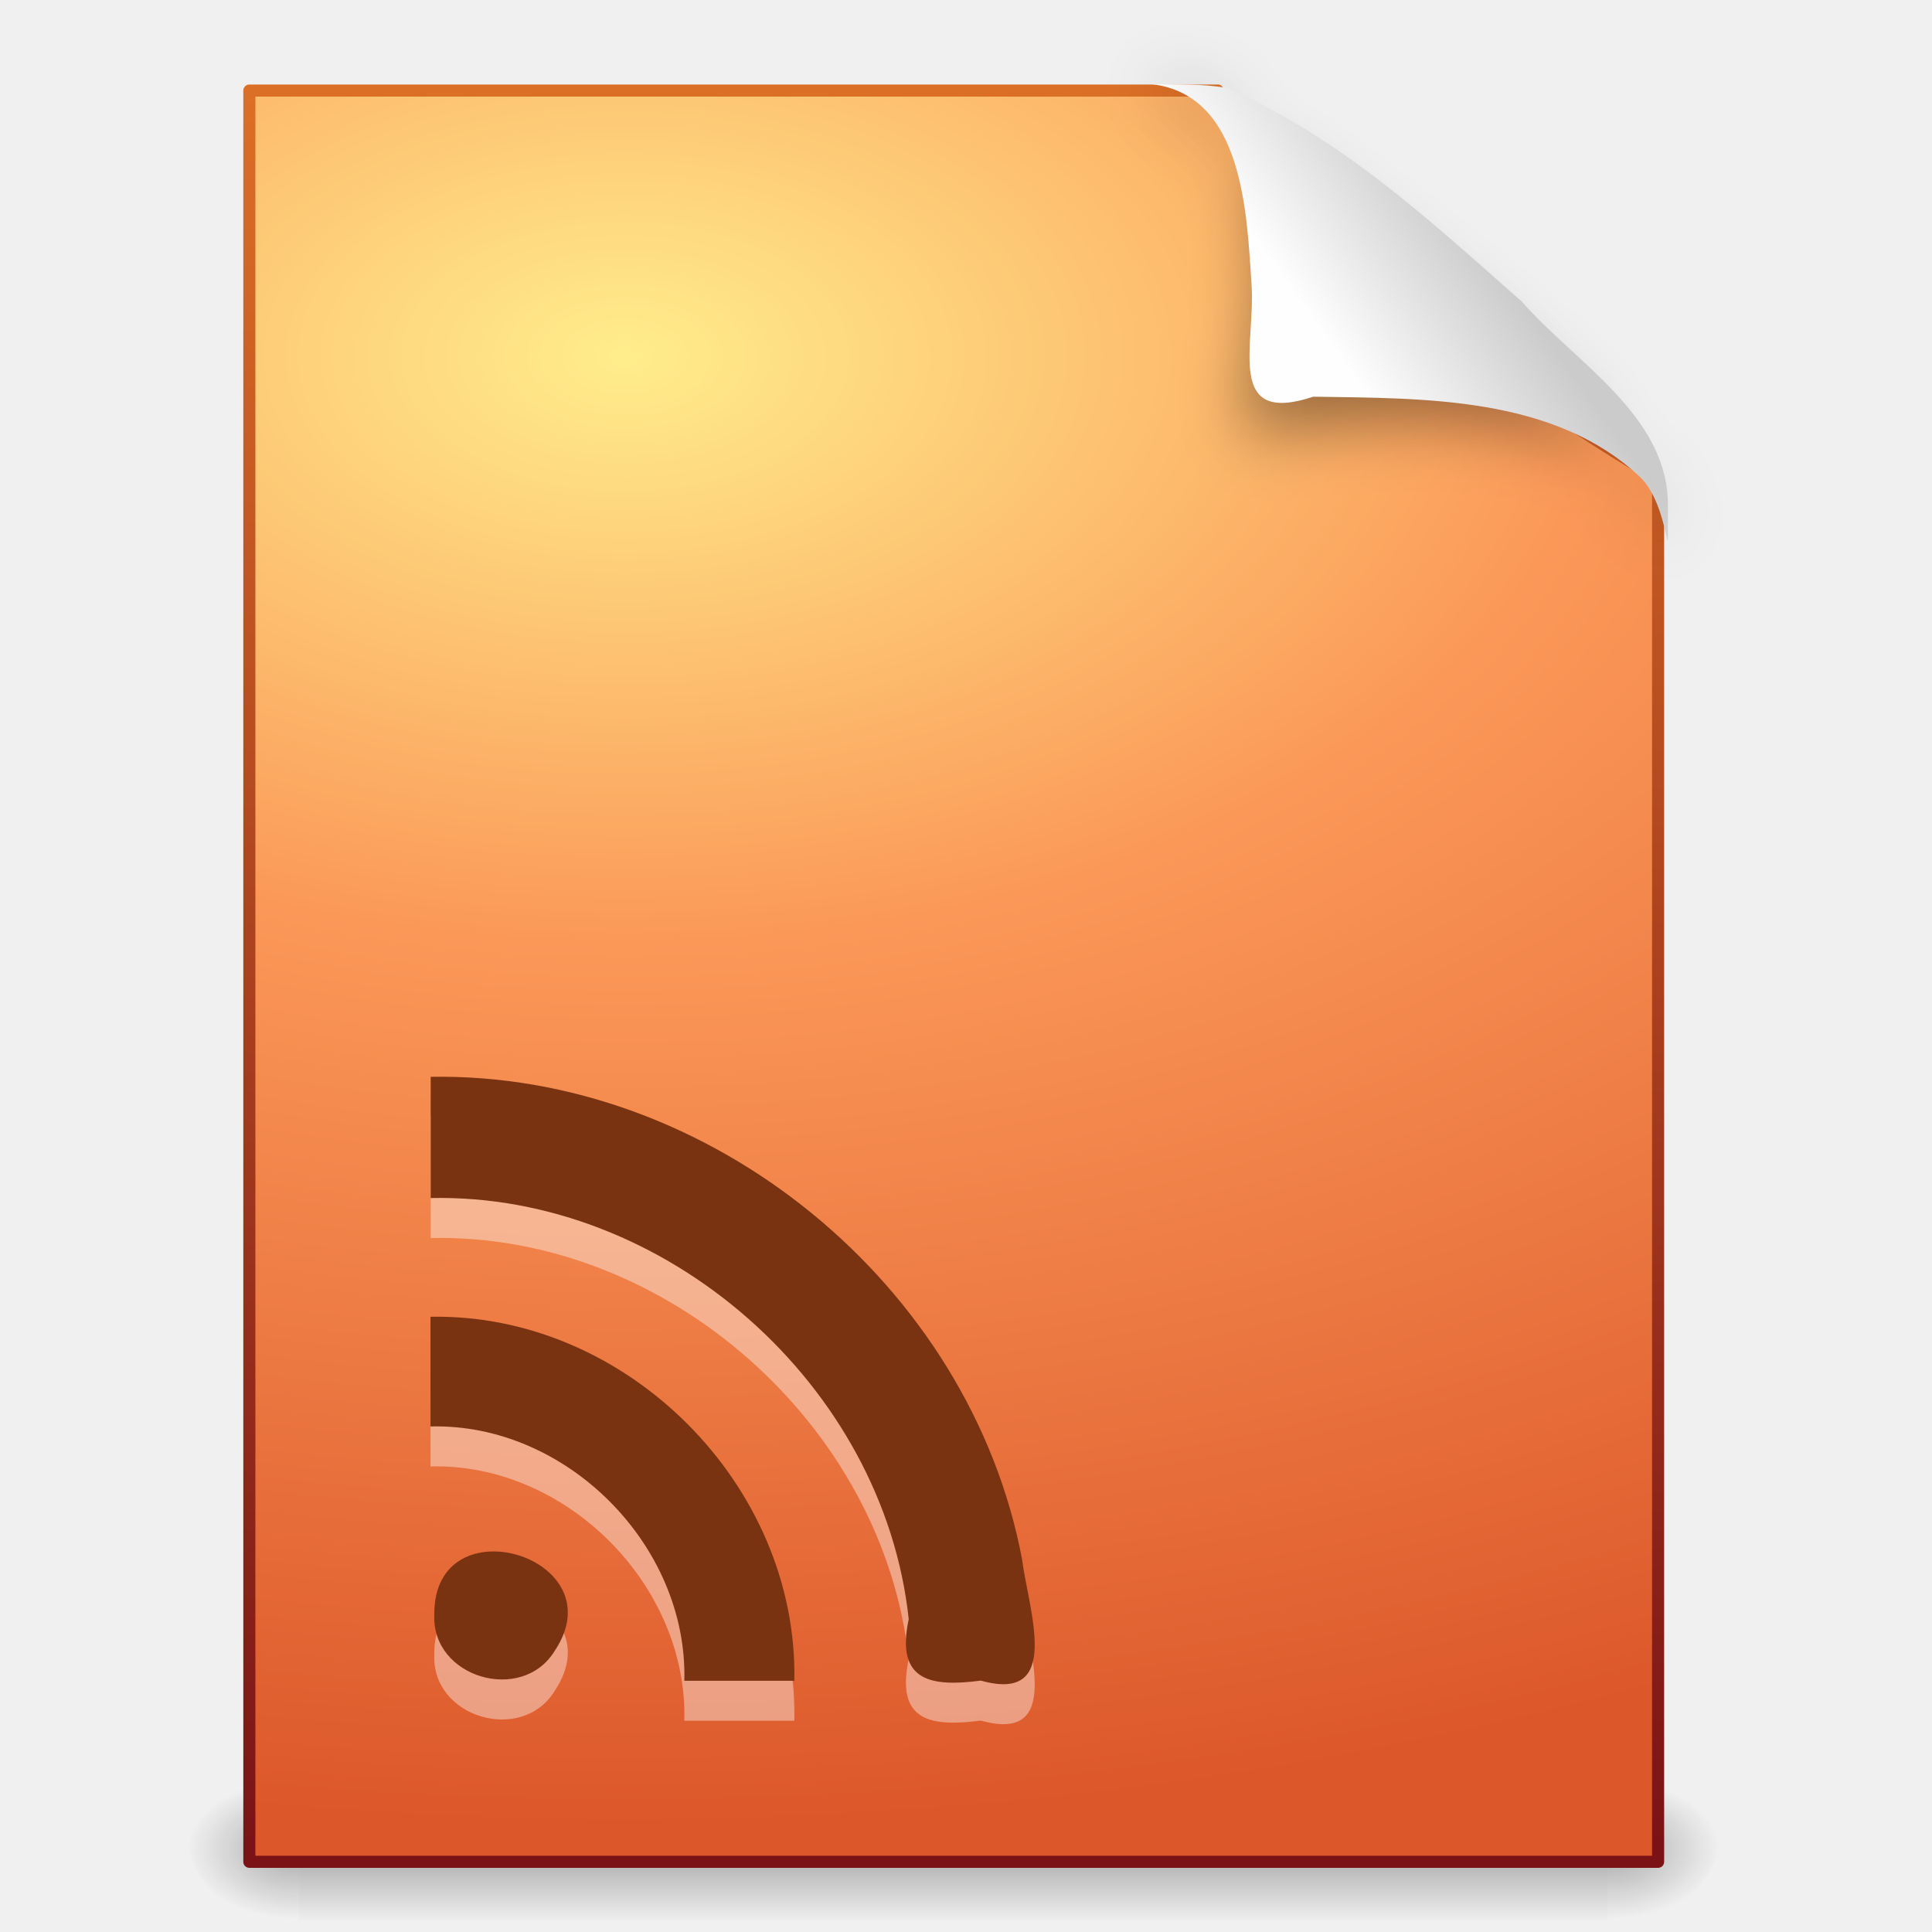
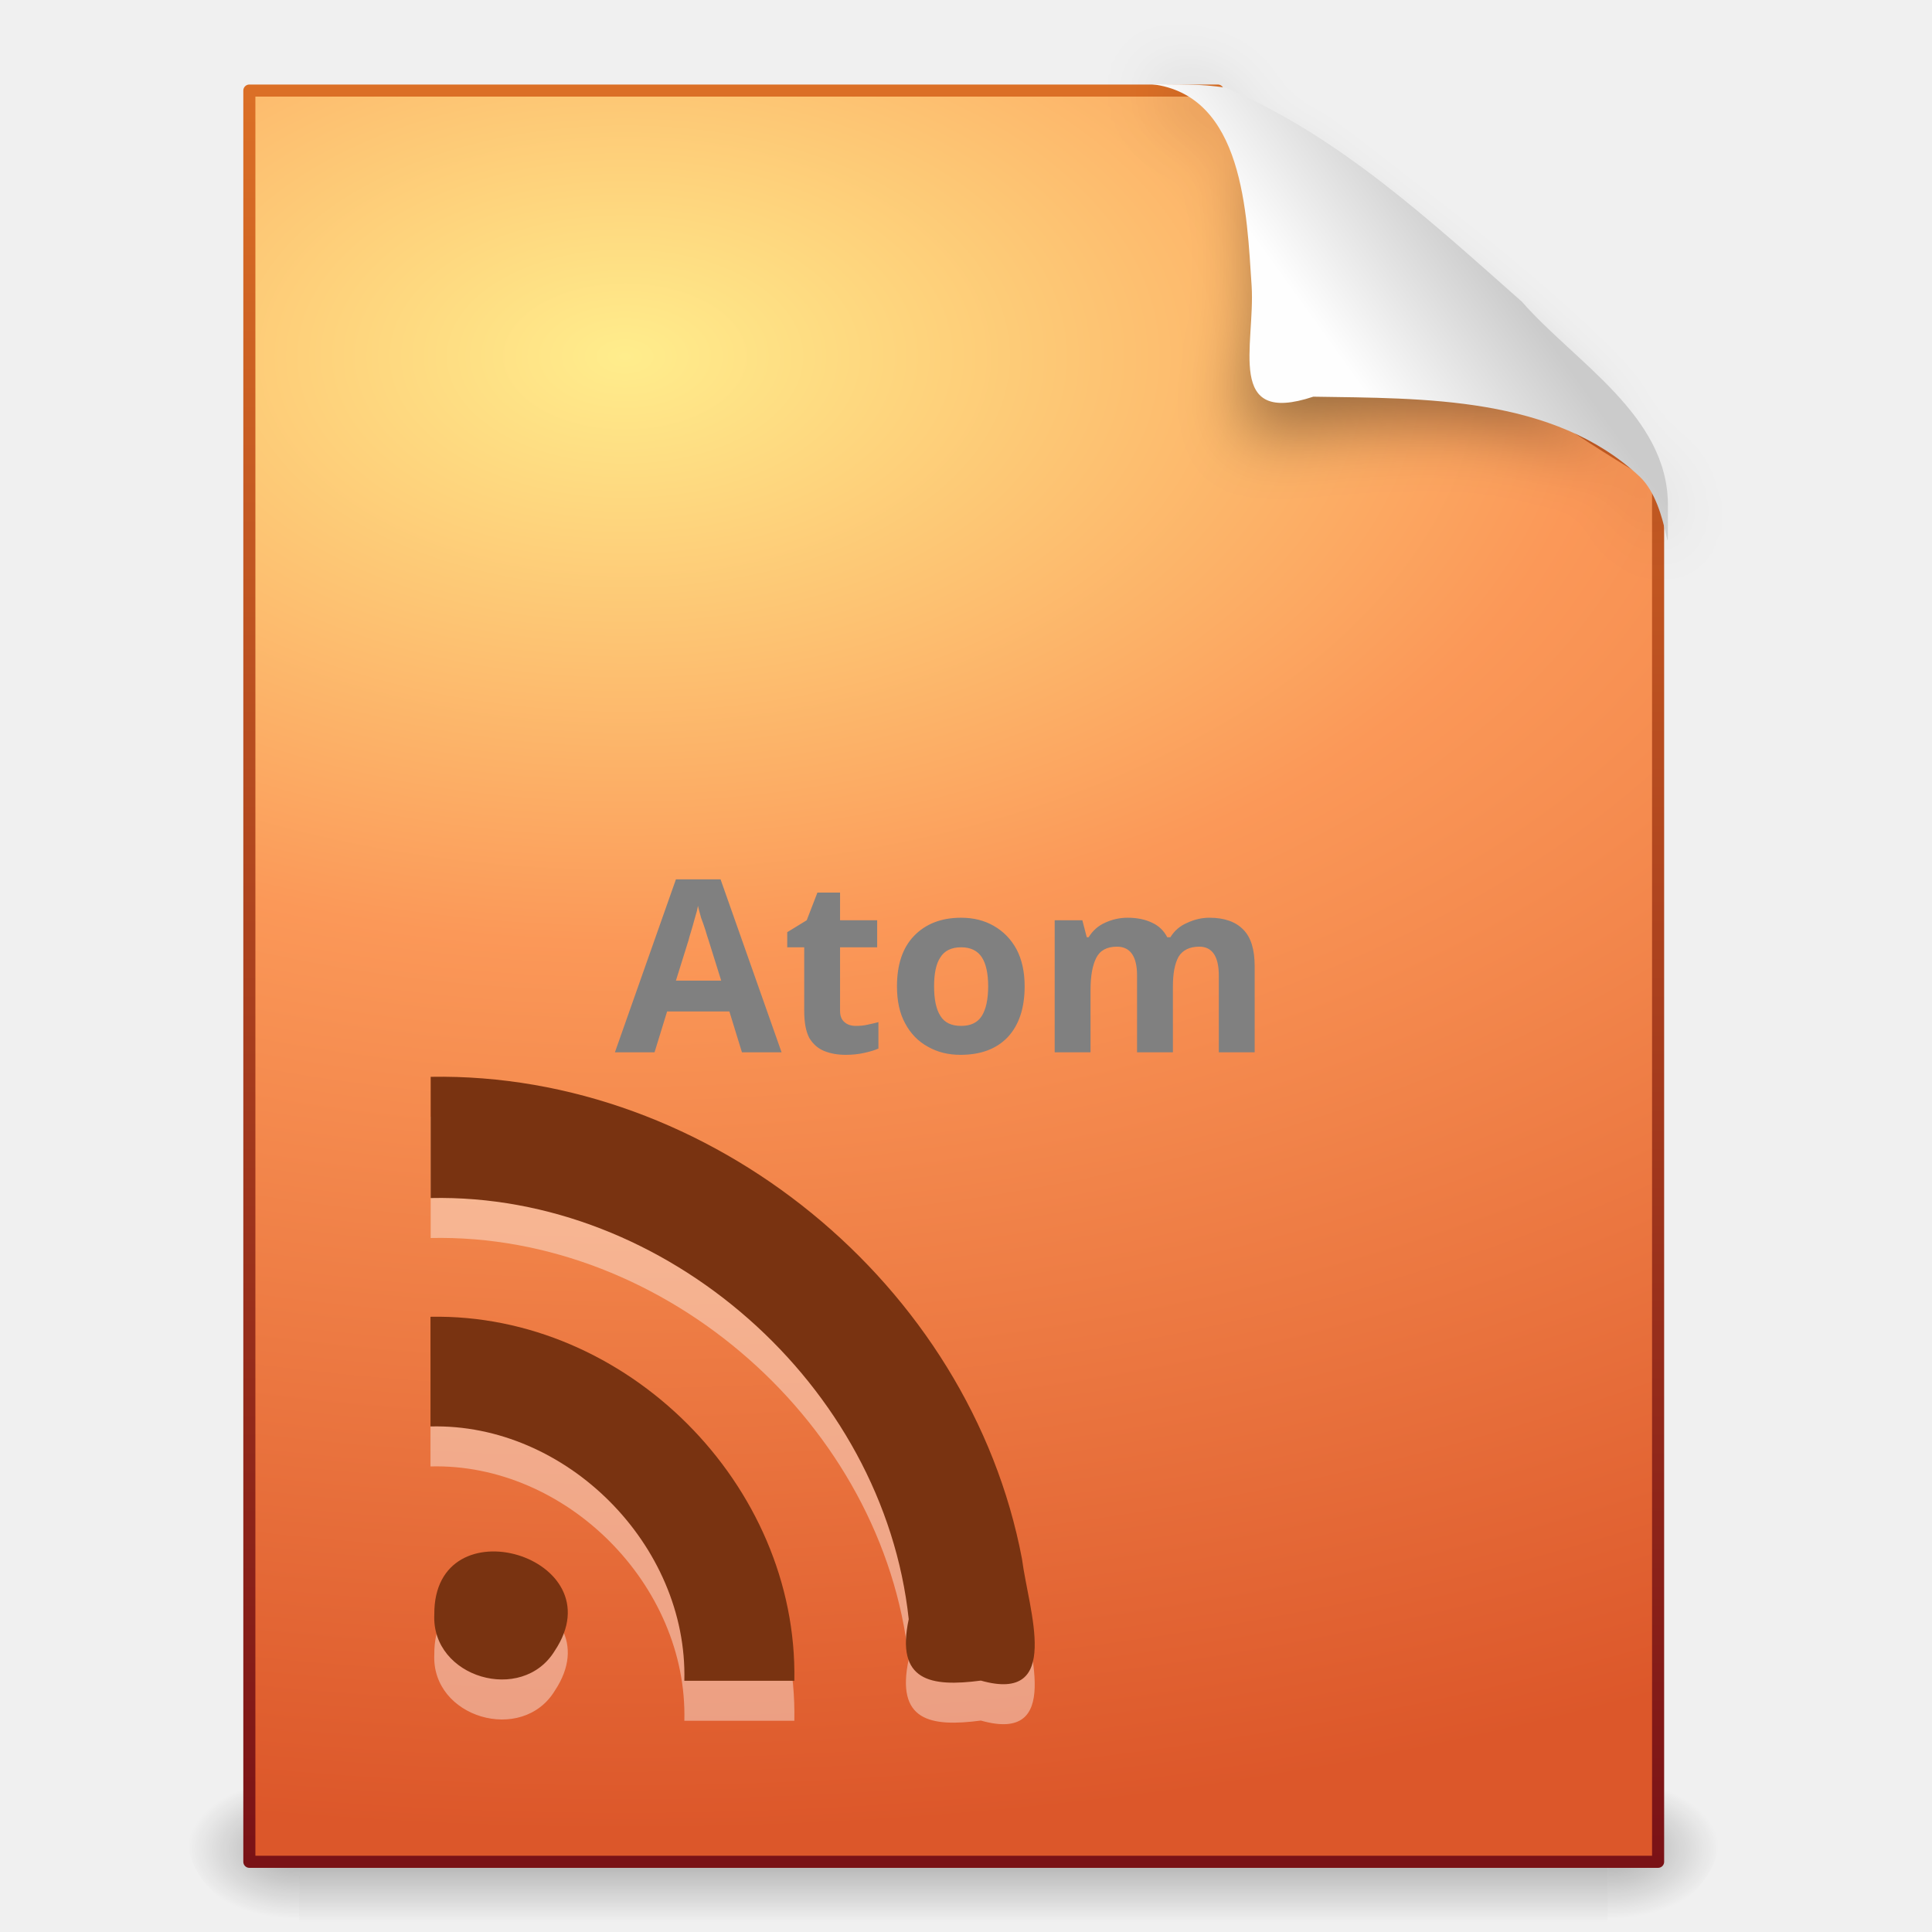
<svg xmlns="http://www.w3.org/2000/svg" xmlns:xlink="http://www.w3.org/1999/xlink" height="64" version="1.1" viewBox="0 0 48 48" width="64">
  <defs>
-     <linearGradient gradientTransform="matrix(.067325 0 0 .0147 -.33304 38.479)" gradientUnits="userSpaceOnUse" id="e" x1="302.86" x2="302.86" y1="366.65" y2="609.51">
+     <linearGradient gradientTransform="matrix(.067325 0 0 .0147 -.33304 38.479)" gradientUnits="userSpaceOnUse" id="l" x1="302.86" x2="302.86" y1="366.65" y2="609.51">
      <stop offset="0" stop-opacity="0" />
      <stop offset="0.5" />
      <stop offset="1" stop-opacity="0" />
    </linearGradient>
-     <radialGradient cx="605.71" cy="486.65" gradientTransform="matrix(-.02304 0 0 .0147 21.631 38.479)" gradientUnits="userSpaceOnUse" id="b" r="117.14" xlink:href="#a" />
+     <radialGradient cx="605.71" cy="486.65" gradientTransform="matrix(-.02304 0 0 .0147 21.631 38.479)" gradientUnits="userSpaceOnUse" id="o" r="117.14" xlink:href="#a" />
    <linearGradient id="a">
      <stop offset="0" />
      <stop offset="1" stop-opacity="0" />
    </linearGradient>
-     <radialGradient cx="605.71" cy="486.65" gradientTransform="matrix(.02304 0 0 .0147 26.369 38.479)" gradientUnits="userSpaceOnUse" id="c" r="117.14" xlink:href="#a" />
-     <linearGradient gradientTransform="matrix(.8075 0 0 .89483 59.105 -1.2278)" gradientUnits="userSpaceOnUse" id="f" x1="-51.786" x2="-51.786" y1="53.624" y2="2.906">
+     <radialGradient cx="605.71" cy="486.65" gradientTransform="matrix(.02304 0 0 .0147 26.369 38.479)" gradientUnits="userSpaceOnUse" id="n" r="117.14" xlink:href="#a" />
+     <linearGradient gradientTransform="matrix(.8075 0 0 .89483 59.105 -1.2278)" gradientUnits="userSpaceOnUse" id="k" x1="-51.786" x2="-51.786" y1="53.624" y2="2.906">
      <stop offset="0" stop-color="#791116" />
      <stop offset="1" stop-color="#dd7126" />
    </linearGradient>
-     <radialGradient cx="14.766" cy="10.898" gradientTransform="matrix(0 3.0854 -5.1432 0 71.568 -36.708)" gradientUnits="userSpaceOnUse" id="d" r="11.897">
+     <radialGradient cx="14.766" cy="10.898" gradientTransform="matrix(0 3.0854 -5.1432 0 71.568 -36.708)" gradientUnits="userSpaceOnUse" id="m" r="11.897">
      <stop offset="0" stop-color="#ffed8c" />
      <stop offset="0.397" stop-color="#fb9858" />
      <stop offset="1" stop-color="#dc572a" />
    </radialGradient>
-     <filter color-interpolation-filters="sRGB" height="1.329" id="h" width="1.297" x="-0.148" y="-0.164">
+     <filter color-interpolation-filters="sRGB" height="1.329" id="i" width="1.297" x="-0.148" y="-0.164">
      <feGaussianBlur stdDeviation="0.774" />
    </filter>
-     <linearGradient gradientTransform="matrix(.9977 0 0 1.0407 .1719 .33301)" gradientUnits="userSpaceOnUse" id="g" x1="32.892" x2="36.358" y1="8.059" y2="5.457">
+     <linearGradient gradientTransform="matrix(.9977 0 0 1.0407 .1719 .33301)" gradientUnits="userSpaceOnUse" id="j" x1="32.892" x2="36.358" y1="8.059" y2="5.457">
      <stop offset="0" stop-color="#fefefe" />
      <stop offset="1" stop-color="#cbcbcb" />
    </linearGradient>
  </defs>
  <g transform="translate(-.31285 .31402)">
-     <path d="m7.746 43.869h32.508v3.57h-32.508v-3.57z" fill="url(#e)" opacity="0.3" />
-     <path d="m7.746 43.869v3.57c-2.092 0.341-4.252-2.622-1.35-3.354 0.434-0.146 0.892-0.215 1.35-0.215z" fill="url(#b)" opacity="0.3" />
-     <path d="m40.254 43.869v3.57c2.092 0.341 4.252-2.622 1.35-3.354-0.434-0.146-0.892-0.215-1.35-0.215z" fill="url(#c)" opacity="0.3" />
+     <path d="m7.746 43.869h32.508v3.57h-32.508v-3.57z" fill="url(#l)" opacity="0.3" />
+     <path d="m7.746 43.869v3.57c-2.092 0.341-4.252-2.622-1.35-3.354 0.434-0.146 0.892-0.215 1.35-0.215z" fill="url(#o)" opacity="0.3" />
+     <path d="m40.254 43.869v3.57c2.092 0.341 4.252-2.622 1.35-3.354-0.434-0.146-0.892-0.215-1.35-0.215z" fill="url(#n)" opacity="0.3" />
  </g>
-   <path d="m6.195 2.25h24.061c1.262 2.622 3.759 4.384 5.938 6.22 1.594 1.238 3.255 2.394 5.001 3.407v34.379h-35v-44.005z" fill="url(#d)" stroke="url(#f)" stroke-linejoin="round" stroke-width="0.3" />
+   <path d="m6.195 2.25h24.061c1.262 2.622 3.759 4.384 5.938 6.22 1.594 1.238 3.255 2.394 5.001 3.407v34.379h-35v-44.005z" fill="url(#m)" stroke="url(#k)" stroke-linejoin="round" stroke-width="0.3" />
  <g fill-rule="evenodd" transform="matrix(1.0243 0 0 1.0243 -.71214 -.327)">
-     <path d="m28.625 2.36c2.684 0.056 2.837 3.424 2.635 5.421 0.171 1.221-1.349 3.716 0.788 2.89 2.788-0.182 6.077-0.619 8.408 1.264 0.653 0.493 0.926 2.6 0.399 0.859-2.206-3.227-5.507-5.498-8.536-7.893-1.207-0.879-2.4-1.791-3.695-2.54z" filter="url(#h)" opacity="0.4" />
-     <path d="m28.625 2.36c2.24 0.26 2.311 3.151 2.429 4.896 0.088 1.443-0.643 3.396 1.496 2.685 2.691 0.043 5.823-0.015 7.918 1.94 0.767 0.721 0.675 2.667 0.683 0.656-0.023-2.152-2.24-3.416-3.54-4.898-2.209-1.95-4.441-4.03-7.185-5.191-0.594-0.101-1.202-0.076-1.802-0.087z" fill="url(#g)" />
+     <path d="m28.625 2.36c2.684 0.056 2.837 3.424 2.635 5.421 0.171 1.221-1.349 3.716 0.788 2.89 2.788-0.182 6.077-0.619 8.408 1.264 0.653 0.493 0.926 2.6 0.399 0.859-2.206-3.227-5.507-5.498-8.536-7.893-1.207-0.879-2.4-1.791-3.695-2.54z" filter="url(#i)" opacity="0.4" />
+     <path d="m28.625 2.36c2.24 0.26 2.311 3.151 2.429 4.896 0.088 1.443-0.643 3.396 1.496 2.685 2.691 0.043 5.823-0.015 7.918 1.94 0.767 0.721 0.675 2.667 0.683 0.656-0.023-2.152-2.24-3.416-3.54-4.898-2.209-1.95-4.441-4.03-7.185-5.191-0.594-0.101-1.202-0.076-1.802-0.087z" fill="url(#j)" />
  </g>
  <g transform="translate(-.31285 .31402)">
    <path d="m11.103 40.791c-0.02-2.8 4.549-1.436 2.994 0.9-0.81 1.333-3.07 0.671-2.994-0.901m-0.095-7.396v2.725c3.373-0.088 6.396 2.949 6.307 6.319h2.733c0.095-4.868-4.168-9.138-9.04-9.044zm5e-3 -5.962v3.012c5.85-0.127 11.255 4.651 11.877 10.463-0.329 1.539 0.541 1.69 1.792 1.526 2.041 0.576 1.184-1.751 1.022-3.023-1.293-6.816-7.745-12.097-14.69-11.978z" fill="#fff" opacity="0.4" />
    <path d="m11.103 39.797c-0.02-2.8 4.549-1.436 2.994 0.9-0.81 1.333-3.07 0.671-2.994-0.9zm-0.095-7.396v2.725c3.373-0.088 6.396 2.949 6.307 6.319h2.733c0.095-4.868-4.168-9.138-9.04-9.044zm5e-3 -5.962v3.012c5.85-0.127 11.255 4.651 11.877 10.463-0.329 1.539 0.541 1.69 1.792 1.526 2.041 0.576 1.184-1.751 1.022-3.023-1.293-6.816-7.745-12.097-14.69-11.978z" fill="#793311" />
  </g>
+   <text fill="#808080" font-family="sans-serif" font-size="6px" font-weight="bold" letter-spacing="0px" stroke-width="0.75" style="line-height:1.25" word-spacing="0px" x="15.278" xml:space="preserve" y="26.145">
+     <tspan x="15.278" y="26.145">Atom</tspan>
+   </text>
</svg>
